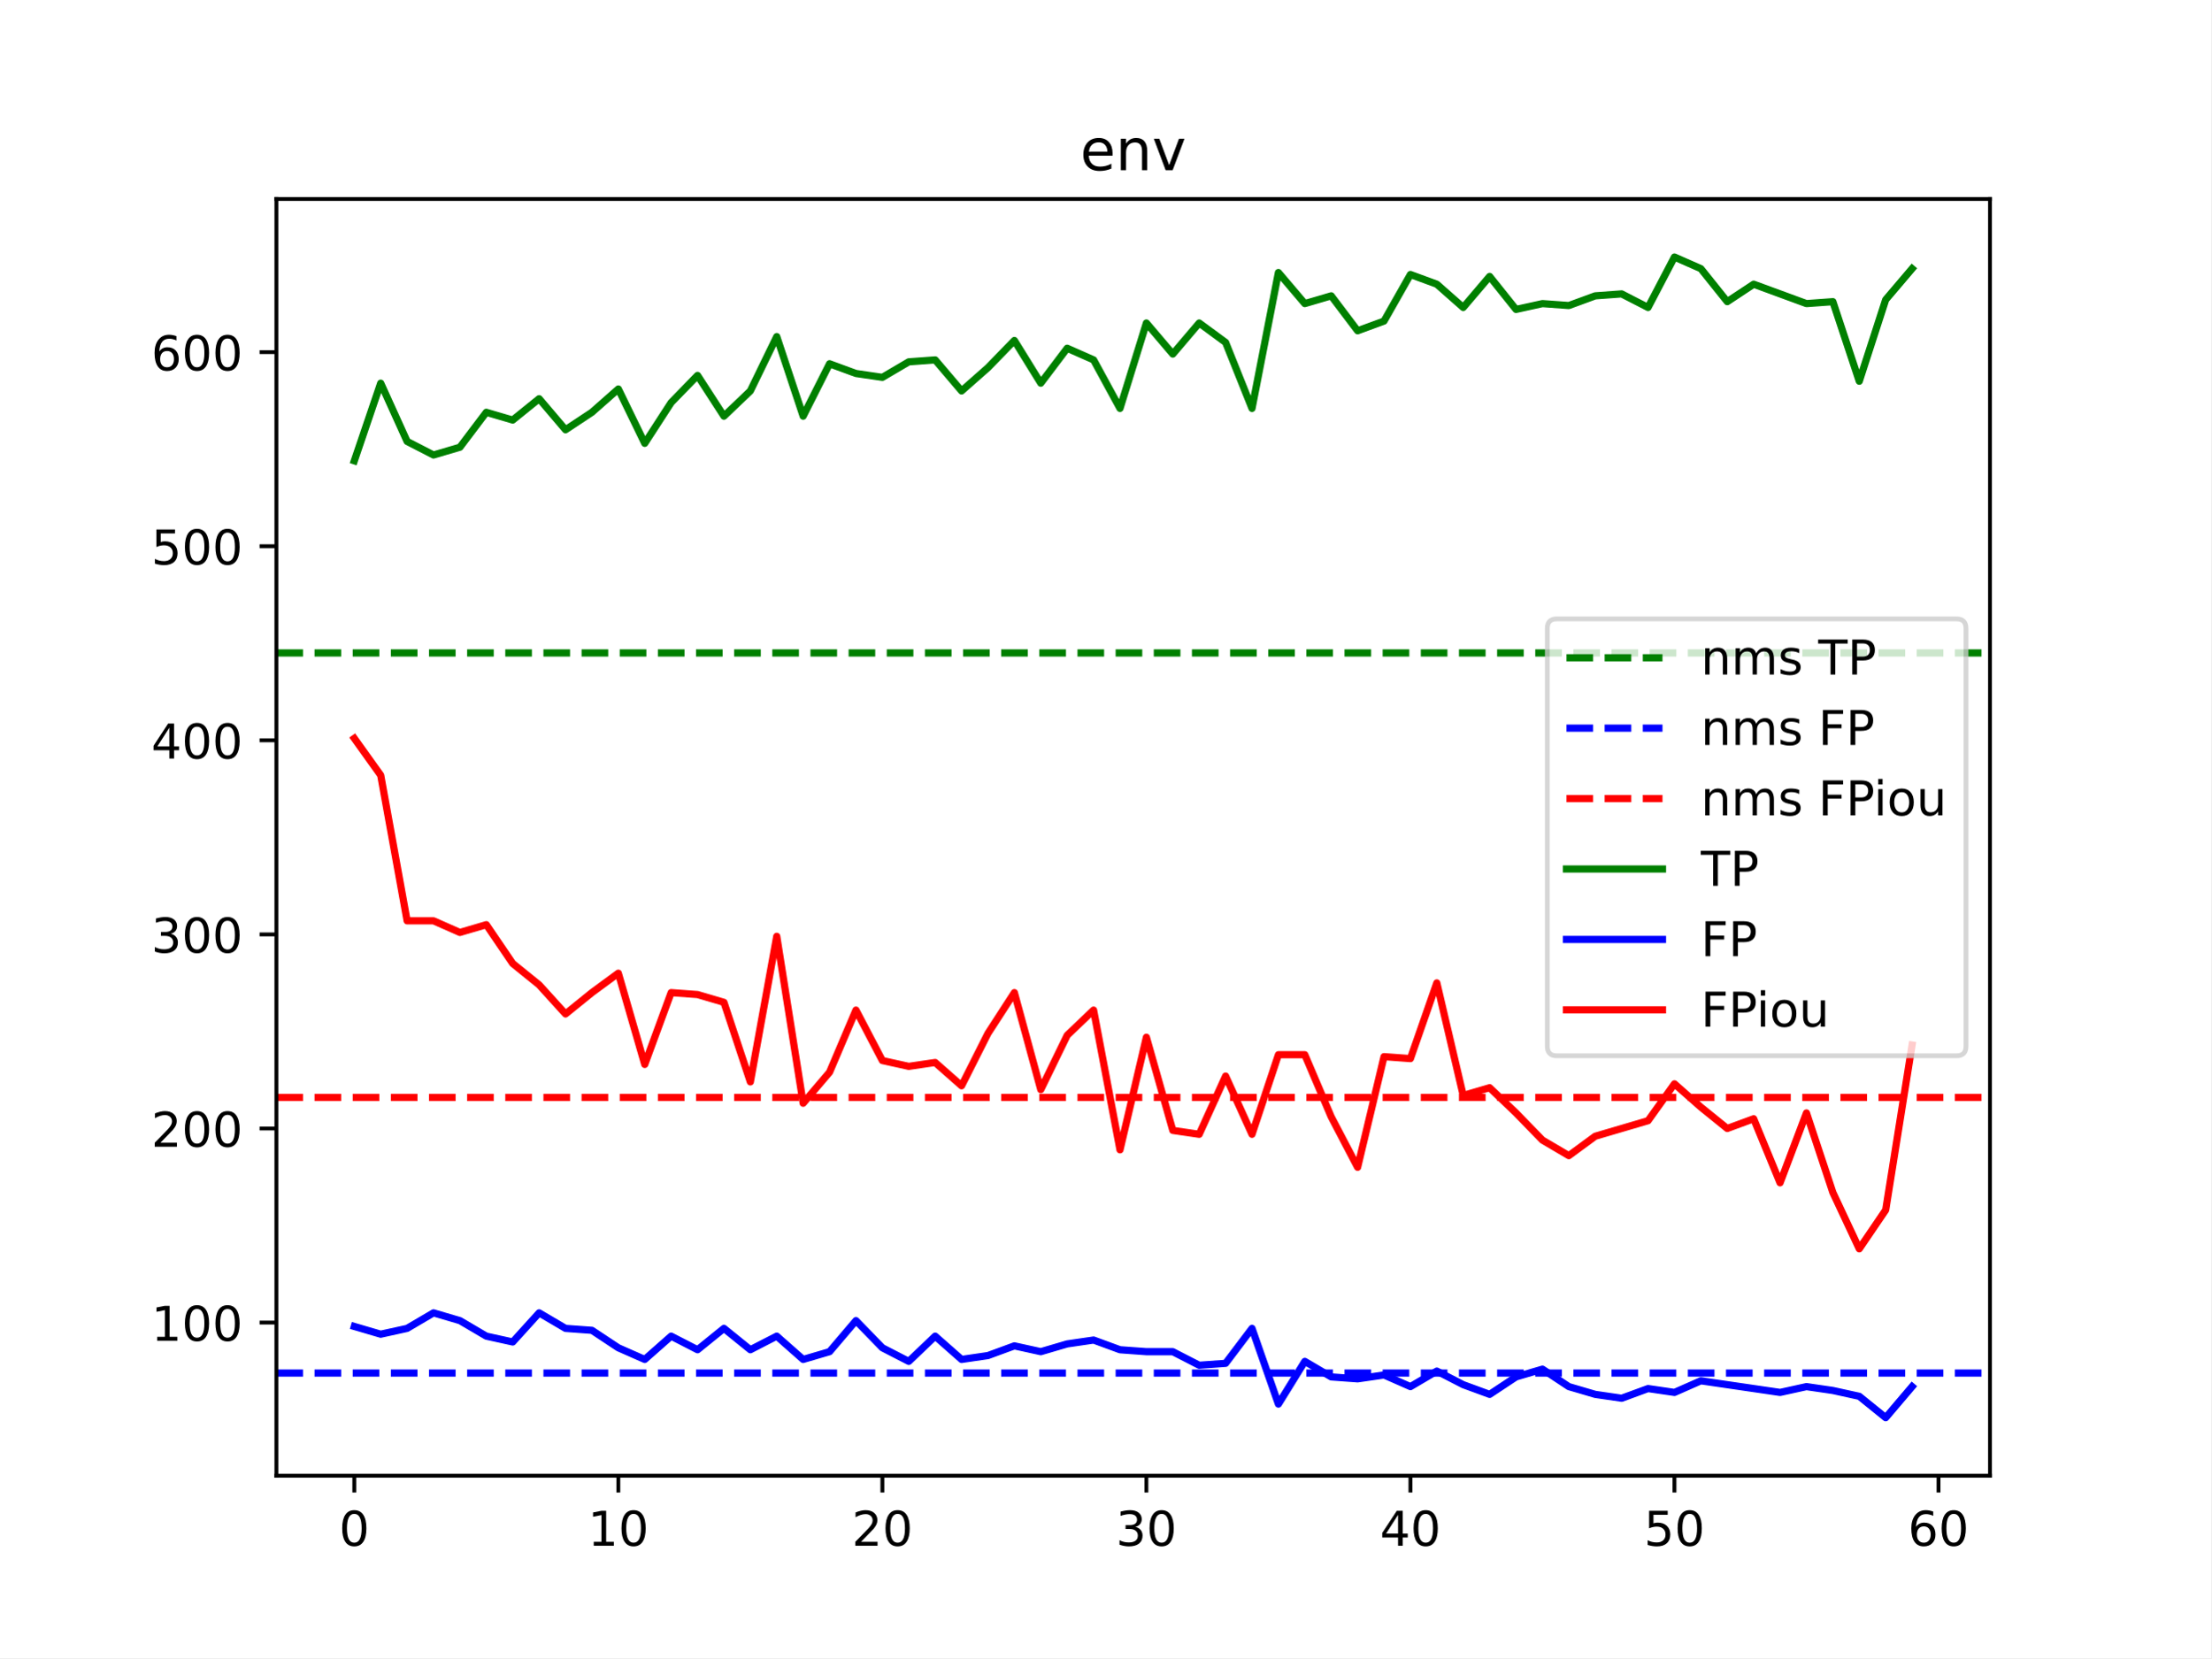
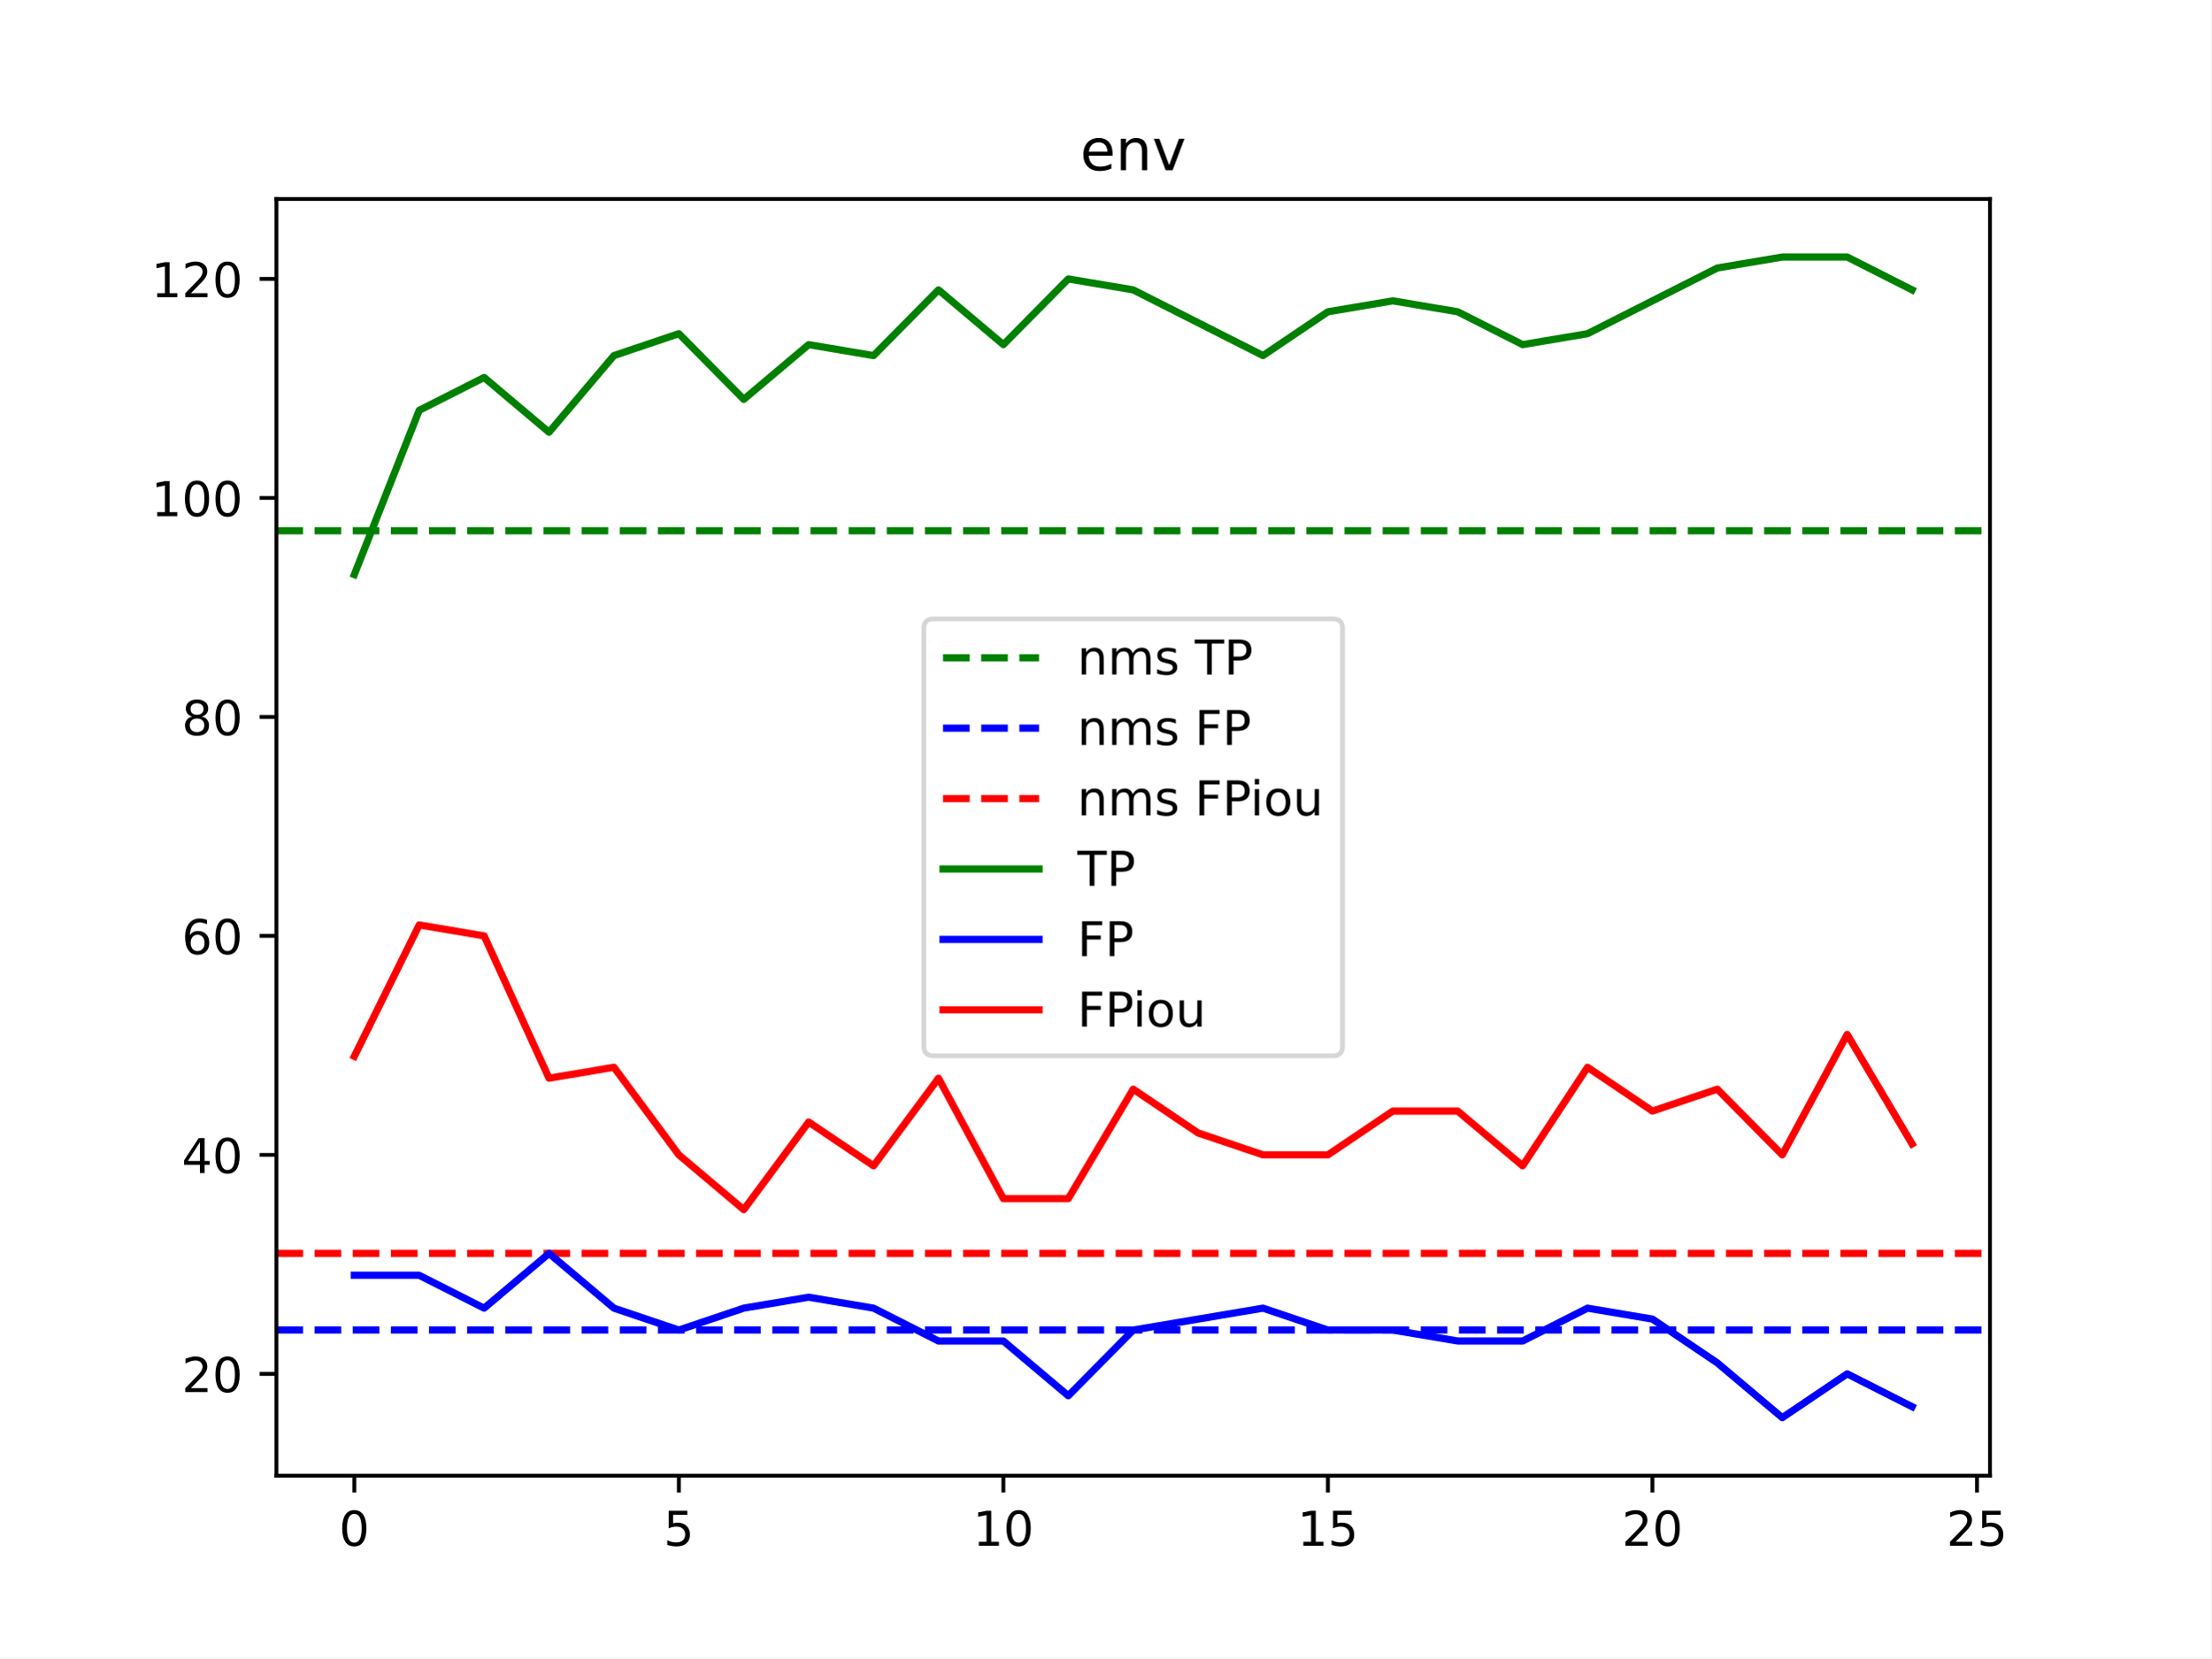
<svg xmlns="http://www.w3.org/2000/svg" xmlns:xlink="http://www.w3.org/1999/xlink" width="460.8pt" height="345.6pt" viewBox="0 0 460.8 345.6" version="1.1">
  <defs>
    <style type="text/css">*{stroke-linejoin: round; stroke-linecap: butt}</style>
  </defs>
  <g id="figure_1">
    <g id="patch_1">
      <path d="M 0 345.6  L 460.8 345.6  L 460.8 0  L 0 0  z " style="fill: #ffffff" />
    </g>
    <g id="axes_1">
      <g id="patch_2">
        <path d="M 57.6 307.584  L 414.72 307.584  L 414.72 41.472  L 57.6 41.472  z " style="fill: #ffffff" />
      </g>
      <g id="matplotlib.axis_1">
        <g id="xtick_1">
          <g id="line2d_1">
            <defs>
-               <path id="md3857e46b7" d="M 0 0  L 0 3.5  " style="stroke: #000000; stroke-width: 0.8" />
-             </defs>
-             <g>
-               <use xlink:href="#md3857e46b7" x="73.833" y="307.584" style="stroke: #000000; stroke-width: 0.8" />
+               <path id="md82002a4ba" d="M 0 0  L 0 3.5  " style="stroke: #000000; stroke-width: 0.8" />
+             </defs>
+             <g>
+               <use xlink:href="#md82002a4ba" x="73.833" y="307.584" style="stroke: #000000; stroke-width: 0.8" />
            </g>
          </g>
          <g id="text_1">
            <g transform="translate(70.65148 322.1824) scale(0.1 -0.1)">
              <defs>
                <path id="DejaVuSans-30" d="M 2034 4250  Q 1547 4250 1301 3770  Q 1056 3291 1056 2328  Q 1056 1369 1301 889  Q 1547 409 2034 409  Q 2525 409 2770 889  Q 3016 1369 3016 2328  Q 3016 3291 2770 3770  Q 2525 4250 2034 4250  z M 2034 4750  Q 2819 4750 3233 4129  Q 3647 3509 3647 2328  Q 3647 1150 3233 529  Q 2819 -91 2034 -91  Q 1250 -91 836 529  Q 422 1150 422 2328  Q 422 3509 836 4129  Q 1250 4750 2034 4750  z " transform="scale(0.015625)" />
              </defs>
              <use xlink:href="#DejaVuSans-30" />
            </g>
          </g>
        </g>
        <g id="xtick_2">
          <g id="line2d_2">
            <g>
-               <use xlink:href="#md3857e46b7" x="128.859" y="307.584" style="stroke: #000000; stroke-width: 0.8" />
+               <use xlink:href="#md82002a4ba" x="141.469" y="307.584" style="stroke: #000000; stroke-width: 0.8" />
            </g>
          </g>
          <g id="text_2">
-             <g transform="translate(122.4964 322.1824) scale(0.1 -0.1)">
-               <defs>
-                 <path id="DejaVuSans-31" d="M 794 531  L 1825 531  L 1825 4091  L 703 3866  L 703 4441  L 1819 4666  L 2450 4666  L 2450 531  L 3481 531  L 3481 0  L 794 0  L 794 531  z " transform="scale(0.015625)" />
-               </defs>
-               <use xlink:href="#DejaVuSans-31" />
-               <use xlink:href="#DejaVuSans-30" x="63.623" />
+             <g transform="translate(138.2878 322.1824) scale(0.1 -0.1)">
+               <defs>
+                 <path id="DejaVuSans-35" d="M 691 4666  L 3169 4666  L 3169 4134  L 1269 4134  L 1269 2991  Q 1406 3038 1543 3061  Q 1681 3084 1819 3084  Q 2600 3084 3056 2656  Q 3513 2228 3513 1497  Q 3513 744 3044 326  Q 2575 -91 1722 -91  Q 1428 -91 1123 -41  Q 819 9 494 109  L 494 744  Q 775 591 1075 516  Q 1375 441 1709 441  Q 2250 441 2565 725  Q 2881 1009 2881 1497  Q 2881 1984 2565 2268  Q 2250 2553 1709 2553  Q 1456 2553 1204 2497  Q 953 2441 691 2322  L 691 4666  z " transform="scale(0.015625)" />
+               </defs>
+               <use xlink:href="#DejaVuSans-35" />
            </g>
          </g>
        </g>
        <g id="xtick_3">
          <g id="line2d_3">
            <g>
-               <use xlink:href="#md3857e46b7" x="183.885" y="307.584" style="stroke: #000000; stroke-width: 0.8" />
+               <use xlink:href="#md82002a4ba" x="209.105" y="307.584" style="stroke: #000000; stroke-width: 0.8" />
            </g>
          </g>
          <g id="text_3">
-             <g transform="translate(177.5226 322.1824) scale(0.1 -0.1)">
-               <defs>
-                 <path id="DejaVuSans-32" d="M 1228 531  L 3431 531  L 3431 0  L 469 0  L 469 531  Q 828 903 1448 1529  Q 2069 2156 2228 2338  Q 2531 2678 2651 2914  Q 2772 3150 2772 3378  Q 2772 3750 2511 3984  Q 2250 4219 1831 4219  Q 1534 4219 1204 4116  Q 875 4013 500 3803  L 500 4441  Q 881 4594 1212 4672  Q 1544 4750 1819 4750  Q 2544 4750 2975 4387  Q 3406 4025 3406 3419  Q 3406 3131 3298 2873  Q 3191 2616 2906 2266  Q 2828 2175 2409 1742  Q 1991 1309 1228 531  z " transform="scale(0.015625)" />
-               </defs>
-               <use xlink:href="#DejaVuSans-32" />
+             <g transform="translate(202.743 322.1824) scale(0.1 -0.1)">
+               <defs>
+                 <path id="DejaVuSans-31" d="M 794 531  L 1825 531  L 1825 4091  L 703 3866  L 703 4441  L 1819 4666  L 2450 4666  L 2450 531  L 3481 531  L 3481 0  L 794 0  L 794 531  z " transform="scale(0.015625)" />
+               </defs>
+               <use xlink:href="#DejaVuSans-31" />
              <use xlink:href="#DejaVuSans-30" x="63.623" />
            </g>
          </g>
        </g>
        <g id="xtick_4">
          <g id="line2d_4">
            <g>
-               <use xlink:href="#md3857e46b7" x="238.911" y="307.584" style="stroke: #000000; stroke-width: 0.8" />
+               <use xlink:href="#md82002a4ba" x="276.742" y="307.584" style="stroke: #000000; stroke-width: 0.8" />
            </g>
          </g>
          <g id="text_4">
-             <g transform="translate(232.5488 322.1824) scale(0.1 -0.1)">
-               <defs>
-                 <path id="DejaVuSans-33" d="M 2597 2516  Q 3050 2419 3304 2112  Q 3559 1806 3559 1356  Q 3559 666 3084 287  Q 2609 -91 1734 -91  Q 1441 -91 1130 -33  Q 819 25 488 141  L 488 750  Q 750 597 1062 519  Q 1375 441 1716 441  Q 2309 441 2620 675  Q 2931 909 2931 1356  Q 2931 1769 2642 2001  Q 2353 2234 1838 2234  L 1294 2234  L 1294 2753  L 1863 2753  Q 2328 2753 2575 2939  Q 2822 3125 2822 3475  Q 2822 3834 2567 4026  Q 2313 4219 1838 4219  Q 1578 4219 1281 4162  Q 984 4106 628 3988  L 628 4550  Q 988 4650 1302 4700  Q 1616 4750 1894 4750  Q 2613 4750 3031 4423  Q 3450 4097 3450 3541  Q 3450 3153 3228 2886  Q 3006 2619 2597 2516  z " transform="scale(0.015625)" />
-               </defs>
-               <use xlink:href="#DejaVuSans-33" />
-               <use xlink:href="#DejaVuSans-30" x="63.623" />
+             <g transform="translate(270.3793 322.1824) scale(0.1 -0.1)">
+               <use xlink:href="#DejaVuSans-31" />
+               <use xlink:href="#DejaVuSans-35" x="63.623" />
            </g>
          </g>
        </g>
        <g id="xtick_5">
          <g id="line2d_5">
            <g>
-               <use xlink:href="#md3857e46b7" x="293.938" y="307.584" style="stroke: #000000; stroke-width: 0.8" />
+               <use xlink:href="#md82002a4ba" x="344.378" y="307.584" style="stroke: #000000; stroke-width: 0.8" />
            </g>
          </g>
          <g id="text_5">
-             <g transform="translate(287.575 322.1824) scale(0.1 -0.1)">
-               <defs>
-                 <path id="DejaVuSans-34" d="M 2419 4116  L 825 1625  L 2419 1625  L 2419 4116  z M 2253 4666  L 3047 4666  L 3047 1625  L 3713 1625  L 3713 1100  L 3047 1100  L 3047 0  L 2419 0  L 2419 1100  L 313 1100  L 313 1709  L 2253 4666  z " transform="scale(0.015625)" />
-               </defs>
-               <use xlink:href="#DejaVuSans-34" />
+             <g transform="translate(338.0157 322.1824) scale(0.1 -0.1)">
+               <defs>
+                 <path id="DejaVuSans-32" d="M 1228 531  L 3431 531  L 3431 0  L 469 0  L 469 531  Q 828 903 1448 1529  Q 2069 2156 2228 2338  Q 2531 2678 2651 2914  Q 2772 3150 2772 3378  Q 2772 3750 2511 3984  Q 2250 4219 1831 4219  Q 1534 4219 1204 4116  Q 875 4013 500 3803  L 500 4441  Q 881 4594 1212 4672  Q 1544 4750 1819 4750  Q 2544 4750 2975 4387  Q 3406 4025 3406 3419  Q 3406 3131 3298 2873  Q 3191 2616 2906 2266  Q 2828 2175 2409 1742  Q 1991 1309 1228 531  z " transform="scale(0.015625)" />
+               </defs>
+               <use xlink:href="#DejaVuSans-32" />
              <use xlink:href="#DejaVuSans-30" x="63.623" />
            </g>
          </g>
        </g>
        <g id="xtick_6">
          <g id="line2d_6">
            <g>
-               <use xlink:href="#md3857e46b7" x="348.964" y="307.584" style="stroke: #000000; stroke-width: 0.8" />
+               <use xlink:href="#md82002a4ba" x="412.015" y="307.584" style="stroke: #000000; stroke-width: 0.8" />
            </g>
          </g>
          <g id="text_6">
-             <g transform="translate(342.6012 322.1824) scale(0.1 -0.1)">
-               <defs>
-                 <path id="DejaVuSans-35" d="M 691 4666  L 3169 4666  L 3169 4134  L 1269 4134  L 1269 2991  Q 1406 3038 1543 3061  Q 1681 3084 1819 3084  Q 2600 3084 3056 2656  Q 3513 2228 3513 1497  Q 3513 744 3044 326  Q 2575 -91 1722 -91  Q 1428 -91 1123 -41  Q 819 9 494 109  L 494 744  Q 775 591 1075 516  Q 1375 441 1709 441  Q 2250 441 2565 725  Q 2881 1009 2881 1497  Q 2881 1984 2565 2268  Q 2250 2553 1709 2553  Q 1456 2553 1204 2497  Q 953 2441 691 2322  L 691 4666  z " transform="scale(0.015625)" />
-               </defs>
-               <use xlink:href="#DejaVuSans-35" />
-               <use xlink:href="#DejaVuSans-30" x="63.623" />
-             </g>
-           </g>
-         </g>
-         <g id="xtick_7">
-           <g id="line2d_7">
-             <g>
-               <use xlink:href="#md3857e46b7" x="403.99" y="307.584" style="stroke: #000000; stroke-width: 0.8" />
-             </g>
-           </g>
-           <g id="text_7">
-             <g transform="translate(397.6274 322.1824) scale(0.1 -0.1)">
-               <defs>
-                 <path id="DejaVuSans-36" d="M 2113 2584  Q 1688 2584 1439 2293  Q 1191 2003 1191 1497  Q 1191 994 1439 701  Q 1688 409 2113 409  Q 2538 409 2786 701  Q 3034 994 3034 1497  Q 3034 2003 2786 2293  Q 2538 2584 2113 2584  z M 3366 4563  L 3366 3988  Q 3128 4100 2886 4159  Q 2644 4219 2406 4219  Q 1781 4219 1451 3797  Q 1122 3375 1075 2522  Q 1259 2794 1537 2939  Q 1816 3084 2150 3084  Q 2853 3084 3261 2657  Q 3669 2231 3669 1497  Q 3669 778 3244 343  Q 2819 -91 2113 -91  Q 1303 -91 875 529  Q 447 1150 447 2328  Q 447 3434 972 4092  Q 1497 4750 2381 4750  Q 2619 4750 2861 4703  Q 3103 4656 3366 4563  z " transform="scale(0.015625)" />
-               </defs>
-               <use xlink:href="#DejaVuSans-36" />
-               <use xlink:href="#DejaVuSans-30" x="63.623" />
+             <g transform="translate(405.652 322.1824) scale(0.1 -0.1)">
+               <use xlink:href="#DejaVuSans-32" />
+               <use xlink:href="#DejaVuSans-35" x="63.623" />
            </g>
          </g>
        </g>
      </g>
      <g id="matplotlib.axis_2">
        <g id="ytick_1">
+           <g id="line2d_7">
+             <defs>
+               <path id="mba4b0dfd4e" d="M 0 0  L -3.5 0  " style="stroke: #000000; stroke-width: 0.8" />
+             </defs>
+             <g>
+               <use xlink:href="#mba4b0dfd4e" x="57.6" y="286.359" style="stroke: #000000; stroke-width: 0.8" />
+             </g>
+           </g>
+           <g id="text_7">
+             <g transform="translate(37.875 290.1582) scale(0.1 -0.1)">
+               <use xlink:href="#DejaVuSans-32" />
+               <use xlink:href="#DejaVuSans-30" x="63.623" />
+             </g>
+           </g>
+         </g>
+         <g id="ytick_2">
          <g id="line2d_8">
-             <defs>
-               <path id="m94d819897b" d="M 0 0  L -3.5 0  " style="stroke: #000000; stroke-width: 0.8" />
-             </defs>
-             <g>
-               <use xlink:href="#m94d819897b" x="57.6" y="275.665" style="stroke: #000000; stroke-width: 0.8" />
+             <g>
+               <use xlink:href="#mba4b0dfd4e" x="57.6" y="240.714" style="stroke: #000000; stroke-width: 0.8" />
            </g>
          </g>
          <g id="text_8">
-             <g transform="translate(31.5125 279.4643) scale(0.1 -0.1)">
+             <g transform="translate(37.875 244.5129) scale(0.1 -0.1)">
+               <defs>
+                 <path id="DejaVuSans-34" d="M 2419 4116  L 825 1625  L 2419 1625  L 2419 4116  z M 2253 4666  L 3047 4666  L 3047 1625  L 3713 1625  L 3713 1100  L 3047 1100  L 3047 0  L 2419 0  L 2419 1100  L 313 1100  L 313 1709  L 2253 4666  z " transform="scale(0.015625)" />
+               </defs>
+               <use xlink:href="#DejaVuSans-34" />
+               <use xlink:href="#DejaVuSans-30" x="63.623" />
+             </g>
+           </g>
+         </g>
+         <g id="ytick_3">
+           <g id="line2d_9">
+             <g>
+               <use xlink:href="#mba4b0dfd4e" x="57.6" y="195.068" style="stroke: #000000; stroke-width: 0.8" />
+             </g>
+           </g>
+           <g id="text_9">
+             <g transform="translate(37.875 198.8676) scale(0.1 -0.1)">
+               <defs>
+                 <path id="DejaVuSans-36" d="M 2113 2584  Q 1688 2584 1439 2293  Q 1191 2003 1191 1497  Q 1191 994 1439 701  Q 1688 409 2113 409  Q 2538 409 2786 701  Q 3034 994 3034 1497  Q 3034 2003 2786 2293  Q 2538 2584 2113 2584  z M 3366 4563  L 3366 3988  Q 3128 4100 2886 4159  Q 2644 4219 2406 4219  Q 1781 4219 1451 3797  Q 1122 3375 1075 2522  Q 1259 2794 1537 2939  Q 1816 3084 2150 3084  Q 2853 3084 3261 2657  Q 3669 2231 3669 1497  Q 3669 778 3244 343  Q 2819 -91 2113 -91  Q 1303 -91 875 529  Q 447 1150 447 2328  Q 447 3434 972 4092  Q 1497 4750 2381 4750  Q 2619 4750 2861 4703  Q 3103 4656 3366 4563  z " transform="scale(0.015625)" />
+               </defs>
+               <use xlink:href="#DejaVuSans-36" />
+               <use xlink:href="#DejaVuSans-30" x="63.623" />
+             </g>
+           </g>
+         </g>
+         <g id="ytick_4">
+           <g id="line2d_10">
+             <g>
+               <use xlink:href="#mba4b0dfd4e" x="57.6" y="149.423" style="stroke: #000000; stroke-width: 0.8" />
+             </g>
+           </g>
+           <g id="text_10">
+             <g transform="translate(37.875 153.2223) scale(0.1 -0.1)">
+               <defs>
+                 <path id="DejaVuSans-38" d="M 2034 2216  Q 1584 2216 1326 1975  Q 1069 1734 1069 1313  Q 1069 891 1326 650  Q 1584 409 2034 409  Q 2484 409 2743 651  Q 3003 894 3003 1313  Q 3003 1734 2745 1975  Q 2488 2216 2034 2216  z M 1403 2484  Q 997 2584 770 2862  Q 544 3141 544 3541  Q 544 4100 942 4425  Q 1341 4750 2034 4750  Q 2731 4750 3128 4425  Q 3525 4100 3525 3541  Q 3525 3141 3298 2862  Q 3072 2584 2669 2484  Q 3125 2378 3379 2068  Q 3634 1759 3634 1313  Q 3634 634 3220 271  Q 2806 -91 2034 -91  Q 1263 -91 848 271  Q 434 634 434 1313  Q 434 1759 690 2068  Q 947 2378 1403 2484  z M 1172 3481  Q 1172 3119 1398 2916  Q 1625 2713 2034 2713  Q 2441 2713 2670 2916  Q 2900 3119 2900 3481  Q 2900 3844 2670 4047  Q 2441 4250 2034 4250  Q 1625 4250 1398 4047  Q 1172 3844 1172 3481  z " transform="scale(0.015625)" />
+               </defs>
+               <use xlink:href="#DejaVuSans-38" />
+               <use xlink:href="#DejaVuSans-30" x="63.623" />
+             </g>
+           </g>
+         </g>
+         <g id="ytick_5">
+           <g id="line2d_11">
+             <g>
+               <use xlink:href="#mba4b0dfd4e" x="57.6" y="103.778" style="stroke: #000000; stroke-width: 0.8" />
+             </g>
+           </g>
+           <g id="text_11">
+             <g transform="translate(31.5125 107.577) scale(0.1 -0.1)">
              <use xlink:href="#DejaVuSans-31" />
              <use xlink:href="#DejaVuSans-30" x="63.623" />
              <use xlink:href="#DejaVuSans-30" x="127.246" />
            </g>
          </g>
        </g>
-         <g id="ytick_2">
-           <g id="line2d_9">
-             <g>
-               <use xlink:href="#m94d819897b" x="57.6" y="235.21" style="stroke: #000000; stroke-width: 0.8" />
-             </g>
-           </g>
-           <g id="text_9">
-             <g transform="translate(31.5125 239.0095) scale(0.1 -0.1)">
-               <use xlink:href="#DejaVuSans-32" />
-               <use xlink:href="#DejaVuSans-30" x="63.623" />
+         <g id="ytick_6">
+           <g id="line2d_12">
+             <g>
+               <use xlink:href="#mba4b0dfd4e" x="57.6" y="58.133" style="stroke: #000000; stroke-width: 0.8" />
+             </g>
+           </g>
+           <g id="text_12">
+             <g transform="translate(31.5125 61.93175) scale(0.1 -0.1)">
+               <use xlink:href="#DejaVuSans-31" />
+               <use xlink:href="#DejaVuSans-32" x="63.623" />
              <use xlink:href="#DejaVuSans-30" x="127.246" />
            </g>
          </g>
        </g>
-         <g id="ytick_3">
-           <g id="line2d_10">
-             <g>
-               <use xlink:href="#m94d819897b" x="57.6" y="194.755" style="stroke: #000000; stroke-width: 0.8" />
-             </g>
-           </g>
-           <g id="text_10">
-             <g transform="translate(31.5125 198.5546) scale(0.1 -0.1)">
-               <use xlink:href="#DejaVuSans-33" />
-               <use xlink:href="#DejaVuSans-30" x="63.623" />
-               <use xlink:href="#DejaVuSans-30" x="127.246" />
-             </g>
-           </g>
-         </g>
-         <g id="ytick_4">
-           <g id="line2d_11">
-             <g>
-               <use xlink:href="#m94d819897b" x="57.6" y="154.301" style="stroke: #000000; stroke-width: 0.8" />
-             </g>
-           </g>
-           <g id="text_11">
-             <g transform="translate(31.5125 158.0998) scale(0.1 -0.1)">
-               <use xlink:href="#DejaVuSans-34" />
-               <use xlink:href="#DejaVuSans-30" x="63.623" />
-               <use xlink:href="#DejaVuSans-30" x="127.246" />
-             </g>
-           </g>
-         </g>
-         <g id="ytick_5">
-           <g id="line2d_12">
-             <g>
-               <use xlink:href="#m94d819897b" x="57.6" y="113.846" style="stroke: #000000; stroke-width: 0.8" />
-             </g>
-           </g>
-           <g id="text_12">
-             <g transform="translate(31.5125 117.6449) scale(0.1 -0.1)">
-               <use xlink:href="#DejaVuSans-35" />
-               <use xlink:href="#DejaVuSans-30" x="63.623" />
-               <use xlink:href="#DejaVuSans-30" x="127.246" />
-             </g>
-           </g>
-         </g>
-         <g id="ytick_6">
-           <g id="line2d_13">
-             <g>
-               <use xlink:href="#m94d819897b" x="57.6" y="73.391" style="stroke: #000000; stroke-width: 0.8" />
-             </g>
-           </g>
-           <g id="text_13">
-             <g transform="translate(31.5125 77.19009) scale(0.1 -0.1)">
-               <use xlink:href="#DejaVuSans-36" />
-               <use xlink:href="#DejaVuSans-30" x="63.623" />
-               <use xlink:href="#DejaVuSans-30" x="127.246" />
-             </g>
-           </g>
-         </g>
+       </g>
+       <g id="line2d_13">
+         <path d="M 57.6 110.625  L 414.72 110.625  " clip-path="url(#p47928383b7)" style="fill: none; stroke-dasharray: 5.55,2.4; stroke-dashoffset: 0; stroke: #008000; stroke-width: 1.5" />
      </g>
      <g id="line2d_14">
-         <path d="M 57.6 136.096  L 414.72 136.096  " clip-path="url(#pe241f4d450)" style="fill: none; stroke-dasharray: 5.55,2.4; stroke-dashoffset: 0; stroke: #008000; stroke-width: 1.5" />
+         <path d="M 57.6 277.23  L 414.72 277.23  " clip-path="url(#p47928383b7)" style="fill: none; stroke-dasharray: 5.55,2.4; stroke-dashoffset: 0; stroke: #0000ff; stroke-width: 1.5" />
      </g>
      <g id="line2d_15">
-         <path d="M 57.6 286.183  L 414.72 286.183  " clip-path="url(#pe241f4d450)" style="fill: none; stroke-dasharray: 5.55,2.4; stroke-dashoffset: 0; stroke: #0000ff; stroke-width: 1.5" />
+         <path d="M 57.6 261.254  L 414.72 261.254  " clip-path="url(#p47928383b7)" style="fill: none; stroke-dasharray: 5.55,2.4; stroke-dashoffset: 0; stroke: #ff0000; stroke-width: 1.5" />
      </g>
      <g id="line2d_16">
-         <path d="M 57.6 228.737  L 414.72 228.737  " clip-path="url(#pe241f4d450)" style="fill: none; stroke-dasharray: 5.55,2.4; stroke-dashoffset: 0; stroke: #ff0000; stroke-width: 1.5" />
+         <path d="M 73.833 119.754  L 87.36 85.52  L 100.887 78.673  L 114.415 90.084  L 127.942 74.108  L 141.469 69.544  L 154.996 83.237  L 168.524 71.826  L 182.051 74.108  L 195.578 60.415  L 209.105 71.826  L 222.633 58.133  L 236.16 60.415  L 249.687 67.262  L 263.215 74.108  L 276.742 64.979  L 290.269 62.697  L 303.796 64.979  L 317.324 71.826  L 330.851 69.544  L 344.378 62.697  L 357.905 55.85  L 371.433 53.568  L 384.96 53.568  L 398.487 60.415  " clip-path="url(#p47928383b7)" style="fill: none; stroke: #008000; stroke-width: 1.5; stroke-linecap: square" />
      </g>
      <g id="line2d_17">
-         <path d="M 73.833 96.046  L 79.335 79.864  L 84.838 92  L 90.341 94.832  L 95.843 93.214  L 101.346 85.932  L 106.848 87.55  L 112.351 83.1  L 117.854 89.573  L 123.356 85.932  L 128.859 81.077  L 134.362 92.405  L 139.864 83.909  L 145.367 78.245  L 150.869 86.741  L 156.372 81.482  L 161.875 70.154  L 167.377 86.741  L 172.88 75.818  L 178.382 77.841  L 183.885 78.65  L 189.388 75.414  L 194.89 75.009  L 200.393 81.482  L 205.896 76.627  L 211.398 70.964  L 216.901 79.864  L 222.403 72.582  L 227.906 75.009  L 233.409 85.123  L 238.911 67.323  L 244.414 73.795  L 249.917 67.323  L 255.419 71.368  L 260.922 85.123  L 266.424 56.804  L 271.927 63.277  L 277.43 61.659  L 282.932 68.941  L 288.435 66.918  L 293.938 57.209  L 299.44 59.232  L 304.943 64.086  L 310.445 57.613  L 315.948 64.491  L 321.451 63.277  L 326.953 63.682  L 332.456 61.659  L 337.958 61.254  L 343.461 64.086  L 348.964 53.568  L 354.466 55.995  L 359.969 62.873  L 365.472 59.232  L 370.974 61.254  L 376.477 63.277  L 381.979 62.873  L 387.482 79.459  L 392.985 62.468  L 398.487 55.995  " clip-path="url(#pe241f4d450)" style="fill: none; stroke: #008000; stroke-width: 1.5; stroke-linecap: square" />
+         <path d="M 73.833 265.819  L 87.36 265.819  L 100.887 272.665  L 114.415 261.254  L 127.942 272.665  L 141.469 277.23  L 154.996 272.665  L 168.524 270.383  L 182.051 272.665  L 195.578 279.512  L 209.105 279.512  L 222.633 290.923  L 236.16 277.23  L 249.687 274.948  L 263.215 272.665  L 276.742 277.23  L 290.269 277.23  L 303.796 279.512  L 317.324 279.512  L 330.851 272.665  L 344.378 274.948  L 357.905 284.077  L 371.433 295.488  L 384.96 286.359  L 398.487 293.206  " clip-path="url(#p47928383b7)" style="fill: none; stroke: #0000ff; stroke-width: 1.5; stroke-linecap: square" />
      </g>
      <g id="line2d_18">
-         <path d="M 73.833 276.474  L 79.335 278.092  L 84.838 276.879  L 90.341 273.642  L 95.843 275.261  L 101.346 278.497  L 106.848 279.711  L 112.351 273.642  L 117.854 276.879  L 123.356 277.283  L 128.859 280.924  L 134.362 283.352  L 139.864 278.497  L 145.367 281.329  L 150.869 276.879  L 156.372 281.329  L 161.875 278.497  L 167.377 283.352  L 172.88 281.733  L 178.382 275.261  L 183.885 280.924  L 189.388 283.756  L 194.89 278.497  L 200.393 283.352  L 205.896 282.542  L 211.398 280.52  L 216.901 281.733  L 222.403 280.115  L 227.906 279.306  L 233.409 281.329  L 238.911 281.733  L 244.414 281.733  L 249.917 284.565  L 255.419 284.161  L 260.922 276.879  L 266.424 292.656  L 271.927 283.756  L 277.43 286.992  L 282.932 287.397  L 288.435 286.588  L 293.938 289.015  L 299.44 285.779  L 304.943 288.611  L 310.445 290.633  L 315.948 286.992  L 321.451 285.374  L 326.953 289.015  L 332.456 290.633  L 337.958 291.443  L 343.461 289.42  L 348.964 290.229  L 354.466 287.802  L 359.969 288.611  L 365.472 289.42  L 370.974 290.229  L 376.477 289.015  L 381.979 289.824  L 387.482 291.038  L 392.985 295.488  L 398.487 289.015  " clip-path="url(#pe241f4d450)" style="fill: none; stroke: #0000ff; stroke-width: 1.5; stroke-linecap: square" />
-       </g>
-       <g id="line2d_19">
-         <path d="M 73.833 153.896  L 79.335 161.582  L 84.838 191.924  L 90.341 191.924  L 95.843 194.351  L 101.346 192.733  L 106.848 200.824  L 112.351 205.274  L 117.854 211.342  L 123.356 206.892  L 128.859 202.846  L 134.362 221.86  L 139.864 206.892  L 145.367 207.296  L 150.869 208.915  L 156.372 225.501  L 161.875 195.16  L 167.377 229.951  L 172.88 223.478  L 178.382 210.533  L 183.885 221.051  L 189.388 222.265  L 194.89 221.456  L 200.393 226.31  L 205.896 215.387  L 211.398 206.892  L 216.901 227.119  L 222.403 215.792  L 227.906 210.533  L 233.409 239.66  L 238.911 216.196  L 244.414 235.615  L 249.917 236.424  L 255.419 224.287  L 260.922 236.424  L 266.424 219.837  L 271.927 219.837  L 277.43 232.783  L 282.932 243.301  L 288.435 220.242  L 293.938 220.647  L 299.44 204.869  L 304.943 228.333  L 310.445 226.715  L 315.948 231.974  L 321.451 237.638  L 326.953 240.874  L 332.456 236.828  L 337.958 235.21  L 343.461 233.592  L 348.964 225.906  L 354.466 230.76  L 359.969 235.21  L 365.472 233.188  L 370.974 246.538  L 376.477 231.974  L 381.979 248.56  L 387.482 260.292  L 392.985 252.201  L 398.487 217.815  " clip-path="url(#pe241f4d450)" style="fill: none; stroke: #ff0000; stroke-width: 1.5; stroke-linecap: square" />
+         <path d="M 73.833 220.173  L 87.36 192.786  L 100.887 195.068  L 114.415 224.738  L 127.942 222.456  L 141.469 240.714  L 154.996 252.125  L 168.524 233.867  L 182.051 242.996  L 195.578 224.738  L 209.105 249.843  L 222.633 249.843  L 236.16 227.02  L 249.687 236.149  L 263.215 240.714  L 276.742 240.714  L 290.269 231.585  L 303.796 231.585  L 317.324 242.996  L 330.851 222.456  L 344.378 231.585  L 357.905 227.02  L 371.433 240.714  L 384.96 215.609  L 398.487 238.431  " clip-path="url(#p47928383b7)" style="fill: none; stroke: #ff0000; stroke-width: 1.5; stroke-linecap: square" />
      </g>
      <g id="patch_3">
        <path d="M 57.6 307.584  L 57.6 41.472  " style="fill: none; stroke: #000000; stroke-width: 0.8; stroke-linejoin: miter; stroke-linecap: square" />
      </g>
      <g id="patch_4">
        <path d="M 414.72 307.584  L 414.72 41.472  " style="fill: none; stroke: #000000; stroke-width: 0.8; stroke-linejoin: miter; stroke-linecap: square" />
      </g>
      <g id="patch_5">
        <path d="M 57.6 307.584  L 414.72 307.584  " style="fill: none; stroke: #000000; stroke-width: 0.8; stroke-linejoin: miter; stroke-linecap: square" />
      </g>
      <g id="patch_6">
        <path d="M 57.6 41.472  L 414.72 41.472  " style="fill: none; stroke: #000000; stroke-width: 0.8; stroke-linejoin: miter; stroke-linecap: square" />
      </g>
-       <g id="text_14">
+       <g id="text_13">
        <g transform="translate(225.1144 35.472) scale(0.12 -0.12)">
          <defs>
            <path id="DejaVuSans-65" d="M 3597 1894  L 3597 1613  L 953 1613  Q 991 1019 1311 708  Q 1631 397 2203 397  Q 2534 397 2845 478  Q 3156 559 3463 722  L 3463 178  Q 3153 47 2828 -22  Q 2503 -91 2169 -91  Q 1331 -91 842 396  Q 353 884 353 1716  Q 353 2575 817 3079  Q 1281 3584 2069 3584  Q 2775 3584 3186 3129  Q 3597 2675 3597 1894  z M 3022 2063  Q 3016 2534 2758 2815  Q 2500 3097 2075 3097  Q 1594 3097 1305 2825  Q 1016 2553 972 2059  L 3022 2063  z " transform="scale(0.015625)" />
            <path id="DejaVuSans-6e" d="M 3513 2113  L 3513 0  L 2938 0  L 2938 2094  Q 2938 2591 2744 2837  Q 2550 3084 2163 3084  Q 1697 3084 1428 2787  Q 1159 2491 1159 1978  L 1159 0  L 581 0  L 581 3500  L 1159 3500  L 1159 2956  Q 1366 3272 1645 3428  Q 1925 3584 2291 3584  Q 2894 3584 3203 3211  Q 3513 2838 3513 2113  z " transform="scale(0.015625)" />
            <path id="DejaVuSans-76" d="M 191 3500  L 800 3500  L 1894 563  L 2988 3500  L 3597 3500  L 2284 0  L 1503 0  L 191 3500  z " transform="scale(0.015625)" />
          </defs>
          <use xlink:href="#DejaVuSans-65" />
          <use xlink:href="#DejaVuSans-6e" x="61.523" />
          <use xlink:href="#DejaVuSans-76" x="124.902" />
        </g>
      </g>
      <g id="legend_1">
        <g id="patch_7">
-           <path d="M 324.464 220.062  L 407.72 220.062  Q 409.72 220.062 409.72 218.062  L 409.72 130.994  Q 409.72 128.994 407.72 128.994  L 324.464 128.994  Q 322.464 128.994 322.464 130.994  L 322.464 218.062  Q 322.464 220.062 324.464 220.062  z " style="fill: #ffffff; opacity: 0.8; stroke: #cccccc; stroke-linejoin: miter" />
-         </g>
-         <g id="line2d_20">
-           <path d="M 326.464 137.092  L 336.464 137.092  L 346.464 137.092  " style="fill: none; stroke-dasharray: 5.55,2.4; stroke-dashoffset: 0; stroke: #008000; stroke-width: 1.5" />
-         </g>
-         <g id="text_15">
-           <g transform="translate(354.4638 140.5921) scale(0.1 -0.1)">
+           <path d="M 194.532 220.062  L 277.788 220.062  Q 279.788 220.062 279.788 218.062  L 279.788 130.994  Q 279.788 128.994 277.788 128.994  L 194.532 128.994  Q 192.532 128.994 192.532 130.994  L 192.532 218.062  Q 192.532 220.062 194.532 220.062  z " style="fill: #ffffff; opacity: 0.8; stroke: #cccccc; stroke-linejoin: miter" />
+         </g>
+         <g id="line2d_19">
+           <path d="M 196.532 137.092  L 206.532 137.092  L 216.532 137.092  " style="fill: none; stroke-dasharray: 5.55,2.4; stroke-dashoffset: 0; stroke: #008000; stroke-width: 1.5" />
+         </g>
+         <g id="text_14">
+           <g transform="translate(224.5319 140.5921) scale(0.1 -0.1)">
            <defs>
              <path id="DejaVuSans-6d" d="M 3328 2828  Q 3544 3216 3844 3400  Q 4144 3584 4550 3584  Q 5097 3584 5394 3201  Q 5691 2819 5691 2113  L 5691 0  L 5113 0  L 5113 2094  Q 5113 2597 4934 2840  Q 4756 3084 4391 3084  Q 3944 3084 3684 2787  Q 3425 2491 3425 1978  L 3425 0  L 2847 0  L 2847 2094  Q 2847 2600 2669 2842  Q 2491 3084 2119 3084  Q 1678 3084 1418 2786  Q 1159 2488 1159 1978  L 1159 0  L 581 0  L 581 3500  L 1159 3500  L 1159 2956  Q 1356 3278 1631 3431  Q 1906 3584 2284 3584  Q 2666 3584 2933 3390  Q 3200 3197 3328 2828  z " transform="scale(0.015625)" />
              <path id="DejaVuSans-73" d="M 2834 3397  L 2834 2853  Q 2591 2978 2328 3040  Q 2066 3103 1784 3103  Q 1356 3103 1142 2972  Q 928 2841 928 2578  Q 928 2378 1081 2264  Q 1234 2150 1697 2047  L 1894 2003  Q 2506 1872 2764 1633  Q 3022 1394 3022 966  Q 3022 478 2636 193  Q 2250 -91 1575 -91  Q 1294 -91 989 -36  Q 684 19 347 128  L 347 722  Q 666 556 975 473  Q 1284 391 1588 391  Q 1994 391 2212 530  Q 2431 669 2431 922  Q 2431 1156 2273 1281  Q 2116 1406 1581 1522  L 1381 1569  Q 847 1681 609 1914  Q 372 2147 372 2553  Q 372 3047 722 3315  Q 1072 3584 1716 3584  Q 2034 3584 2315 3537  Q 2597 3491 2834 3397  z " transform="scale(0.015625)" />
              <path id="DejaVuSans-20" transform="scale(0.015625)" />
              <path id="DejaVuSans-54" d="M -19 4666  L 3928 4666  L 3928 4134  L 2272 4134  L 2272 0  L 1638 0  L 1638 4134  L -19 4134  L -19 4666  z " transform="scale(0.015625)" />
              <path id="DejaVuSans-50" d="M 1259 4147  L 1259 2394  L 2053 2394  Q 2494 2394 2734 2622  Q 2975 2850 2975 3272  Q 2975 3691 2734 3919  Q 2494 4147 2053 4147  L 1259 4147  z M 628 4666  L 2053 4666  Q 2838 4666 3239 4311  Q 3641 3956 3641 3272  Q 3641 2581 3239 2228  Q 2838 1875 2053 1875  L 1259 1875  L 1259 0  L 628 0  L 628 4666  z " transform="scale(0.015625)" />
            </defs>
            <use xlink:href="#DejaVuSans-6e" />
            <use xlink:href="#DejaVuSans-6d" x="63.379" />
            <use xlink:href="#DejaVuSans-73" x="160.791" />
            <use xlink:href="#DejaVuSans-20" x="212.891" />
            <use xlink:href="#DejaVuSans-54" x="244.678" />
            <use xlink:href="#DejaVuSans-50" x="305.762" />
          </g>
        </g>
-         <g id="line2d_21">
-           <path d="M 326.464 151.77  L 336.464 151.77  L 346.464 151.77  " style="fill: none; stroke-dasharray: 5.55,2.4; stroke-dashoffset: 0; stroke: #0000ff; stroke-width: 1.5" />
-         </g>
-         <g id="text_16">
-           <g transform="translate(354.4638 155.2702) scale(0.1 -0.1)">
+         <g id="line2d_20">
+           <path d="M 196.532 151.77  L 206.532 151.77  L 216.532 151.77  " style="fill: none; stroke-dasharray: 5.55,2.4; stroke-dashoffset: 0; stroke: #0000ff; stroke-width: 1.5" />
+         </g>
+         <g id="text_15">
+           <g transform="translate(224.5319 155.2702) scale(0.1 -0.1)">
            <defs>
              <path id="DejaVuSans-46" d="M 628 4666  L 3309 4666  L 3309 4134  L 1259 4134  L 1259 2759  L 3109 2759  L 3109 2228  L 1259 2228  L 1259 0  L 628 0  L 628 4666  z " transform="scale(0.015625)" />
            </defs>
            <use xlink:href="#DejaVuSans-6e" />
            <use xlink:href="#DejaVuSans-6d" x="63.379" />
            <use xlink:href="#DejaVuSans-73" x="160.791" />
            <use xlink:href="#DejaVuSans-20" x="212.891" />
            <use xlink:href="#DejaVuSans-46" x="244.678" />
            <use xlink:href="#DejaVuSans-50" x="302.197" />
          </g>
        </g>
-         <g id="line2d_22">
-           <path d="M 326.464 166.448  L 336.464 166.448  L 346.464 166.448  " style="fill: none; stroke-dasharray: 5.55,2.4; stroke-dashoffset: 0; stroke: #ff0000; stroke-width: 1.5" />
-         </g>
-         <g id="text_17">
-           <g transform="translate(354.4638 169.9483) scale(0.1 -0.1)">
+         <g id="line2d_21">
+           <path d="M 196.532 166.448  L 206.532 166.448  L 216.532 166.448  " style="fill: none; stroke-dasharray: 5.55,2.4; stroke-dashoffset: 0; stroke: #ff0000; stroke-width: 1.5" />
+         </g>
+         <g id="text_16">
+           <g transform="translate(224.5319 169.9483) scale(0.1 -0.1)">
            <defs>
              <path id="DejaVuSans-69" d="M 603 3500  L 1178 3500  L 1178 0  L 603 0  L 603 3500  z M 603 4863  L 1178 4863  L 1178 4134  L 603 4134  L 603 4863  z " transform="scale(0.015625)" />
              <path id="DejaVuSans-6f" d="M 1959 3097  Q 1497 3097 1228 2736  Q 959 2375 959 1747  Q 959 1119 1226 758  Q 1494 397 1959 397  Q 2419 397 2687 759  Q 2956 1122 2956 1747  Q 2956 2369 2687 2733  Q 2419 3097 1959 3097  z M 1959 3584  Q 2709 3584 3137 3096  Q 3566 2609 3566 1747  Q 3566 888 3137 398  Q 2709 -91 1959 -91  Q 1206 -91 779 398  Q 353 888 353 1747  Q 353 2609 779 3096  Q 1206 3584 1959 3584  z " transform="scale(0.015625)" />
              <path id="DejaVuSans-75" d="M 544 1381  L 544 3500  L 1119 3500  L 1119 1403  Q 1119 906 1312 657  Q 1506 409 1894 409  Q 2359 409 2629 706  Q 2900 1003 2900 1516  L 2900 3500  L 3475 3500  L 3475 0  L 2900 0  L 2900 538  Q 2691 219 2414 64  Q 2138 -91 1772 -91  Q 1169 -91 856 284  Q 544 659 544 1381  z M 1991 3584  L 1991 3584  z " transform="scale(0.015625)" />
            </defs>
            <use xlink:href="#DejaVuSans-6e" />
            <use xlink:href="#DejaVuSans-6d" x="63.379" />
            <use xlink:href="#DejaVuSans-73" x="160.791" />
            <use xlink:href="#DejaVuSans-20" x="212.891" />
            <use xlink:href="#DejaVuSans-46" x="244.678" />
            <use xlink:href="#DejaVuSans-50" x="302.197" />
            <use xlink:href="#DejaVuSans-69" x="360.25" />
            <use xlink:href="#DejaVuSans-6f" x="388.033" />
            <use xlink:href="#DejaVuSans-75" x="449.215" />
          </g>
        </g>
-         <g id="line2d_23">
-           <path d="M 326.464 181.126  L 336.464 181.126  L 346.464 181.126  " style="fill: none; stroke: #008000; stroke-width: 1.5; stroke-linecap: square" />
-         </g>
-         <g id="text_18">
-           <g transform="translate(354.4638 184.6264) scale(0.1 -0.1)">
+         <g id="line2d_22">
+           <path d="M 196.532 181.126  L 206.532 181.126  L 216.532 181.126  " style="fill: none; stroke: #008000; stroke-width: 1.5; stroke-linecap: square" />
+         </g>
+         <g id="text_17">
+           <g transform="translate(224.5319 184.6264) scale(0.1 -0.1)">
            <use xlink:href="#DejaVuSans-54" />
            <use xlink:href="#DejaVuSans-50" x="61.084" />
          </g>
        </g>
-         <g id="line2d_24">
-           <path d="M 326.464 195.805  L 336.464 195.805  L 346.464 195.805  " style="fill: none; stroke: #0000ff; stroke-width: 1.5; stroke-linecap: square" />
-         </g>
-         <g id="text_19">
-           <g transform="translate(354.4638 199.3046) scale(0.1 -0.1)">
+         <g id="line2d_23">
+           <path d="M 196.532 195.805  L 206.532 195.805  L 216.532 195.805  " style="fill: none; stroke: #0000ff; stroke-width: 1.5; stroke-linecap: square" />
+         </g>
+         <g id="text_18">
+           <g transform="translate(224.5319 199.3046) scale(0.1 -0.1)">
            <use xlink:href="#DejaVuSans-46" />
            <use xlink:href="#DejaVuSans-50" x="57.52" />
          </g>
        </g>
-         <g id="line2d_25">
-           <path d="M 326.464 210.483  L 336.464 210.483  L 346.464 210.483  " style="fill: none; stroke: #ff0000; stroke-width: 1.5; stroke-linecap: square" />
-         </g>
-         <g id="text_20">
-           <g transform="translate(354.4638 213.9827) scale(0.1 -0.1)">
+         <g id="line2d_24">
+           <path d="M 196.532 210.483  L 206.532 210.483  L 216.532 210.483  " style="fill: none; stroke: #ff0000; stroke-width: 1.5; stroke-linecap: square" />
+         </g>
+         <g id="text_19">
+           <g transform="translate(224.5319 213.9827) scale(0.1 -0.1)">
            <use xlink:href="#DejaVuSans-46" />
            <use xlink:href="#DejaVuSans-50" x="57.52" />
            <use xlink:href="#DejaVuSans-69" x="115.572" />
            <use xlink:href="#DejaVuSans-6f" x="143.355" />
            <use xlink:href="#DejaVuSans-75" x="204.537" />
          </g>
        </g>
      </g>
    </g>
  </g>
  <defs>
-     <clipPath id="pe241f4d450">
+     <clipPath id="p47928383b7">
      <rect x="57.6" y="41.472" width="357.12" height="266.112" />
    </clipPath>
  </defs>
</svg>
